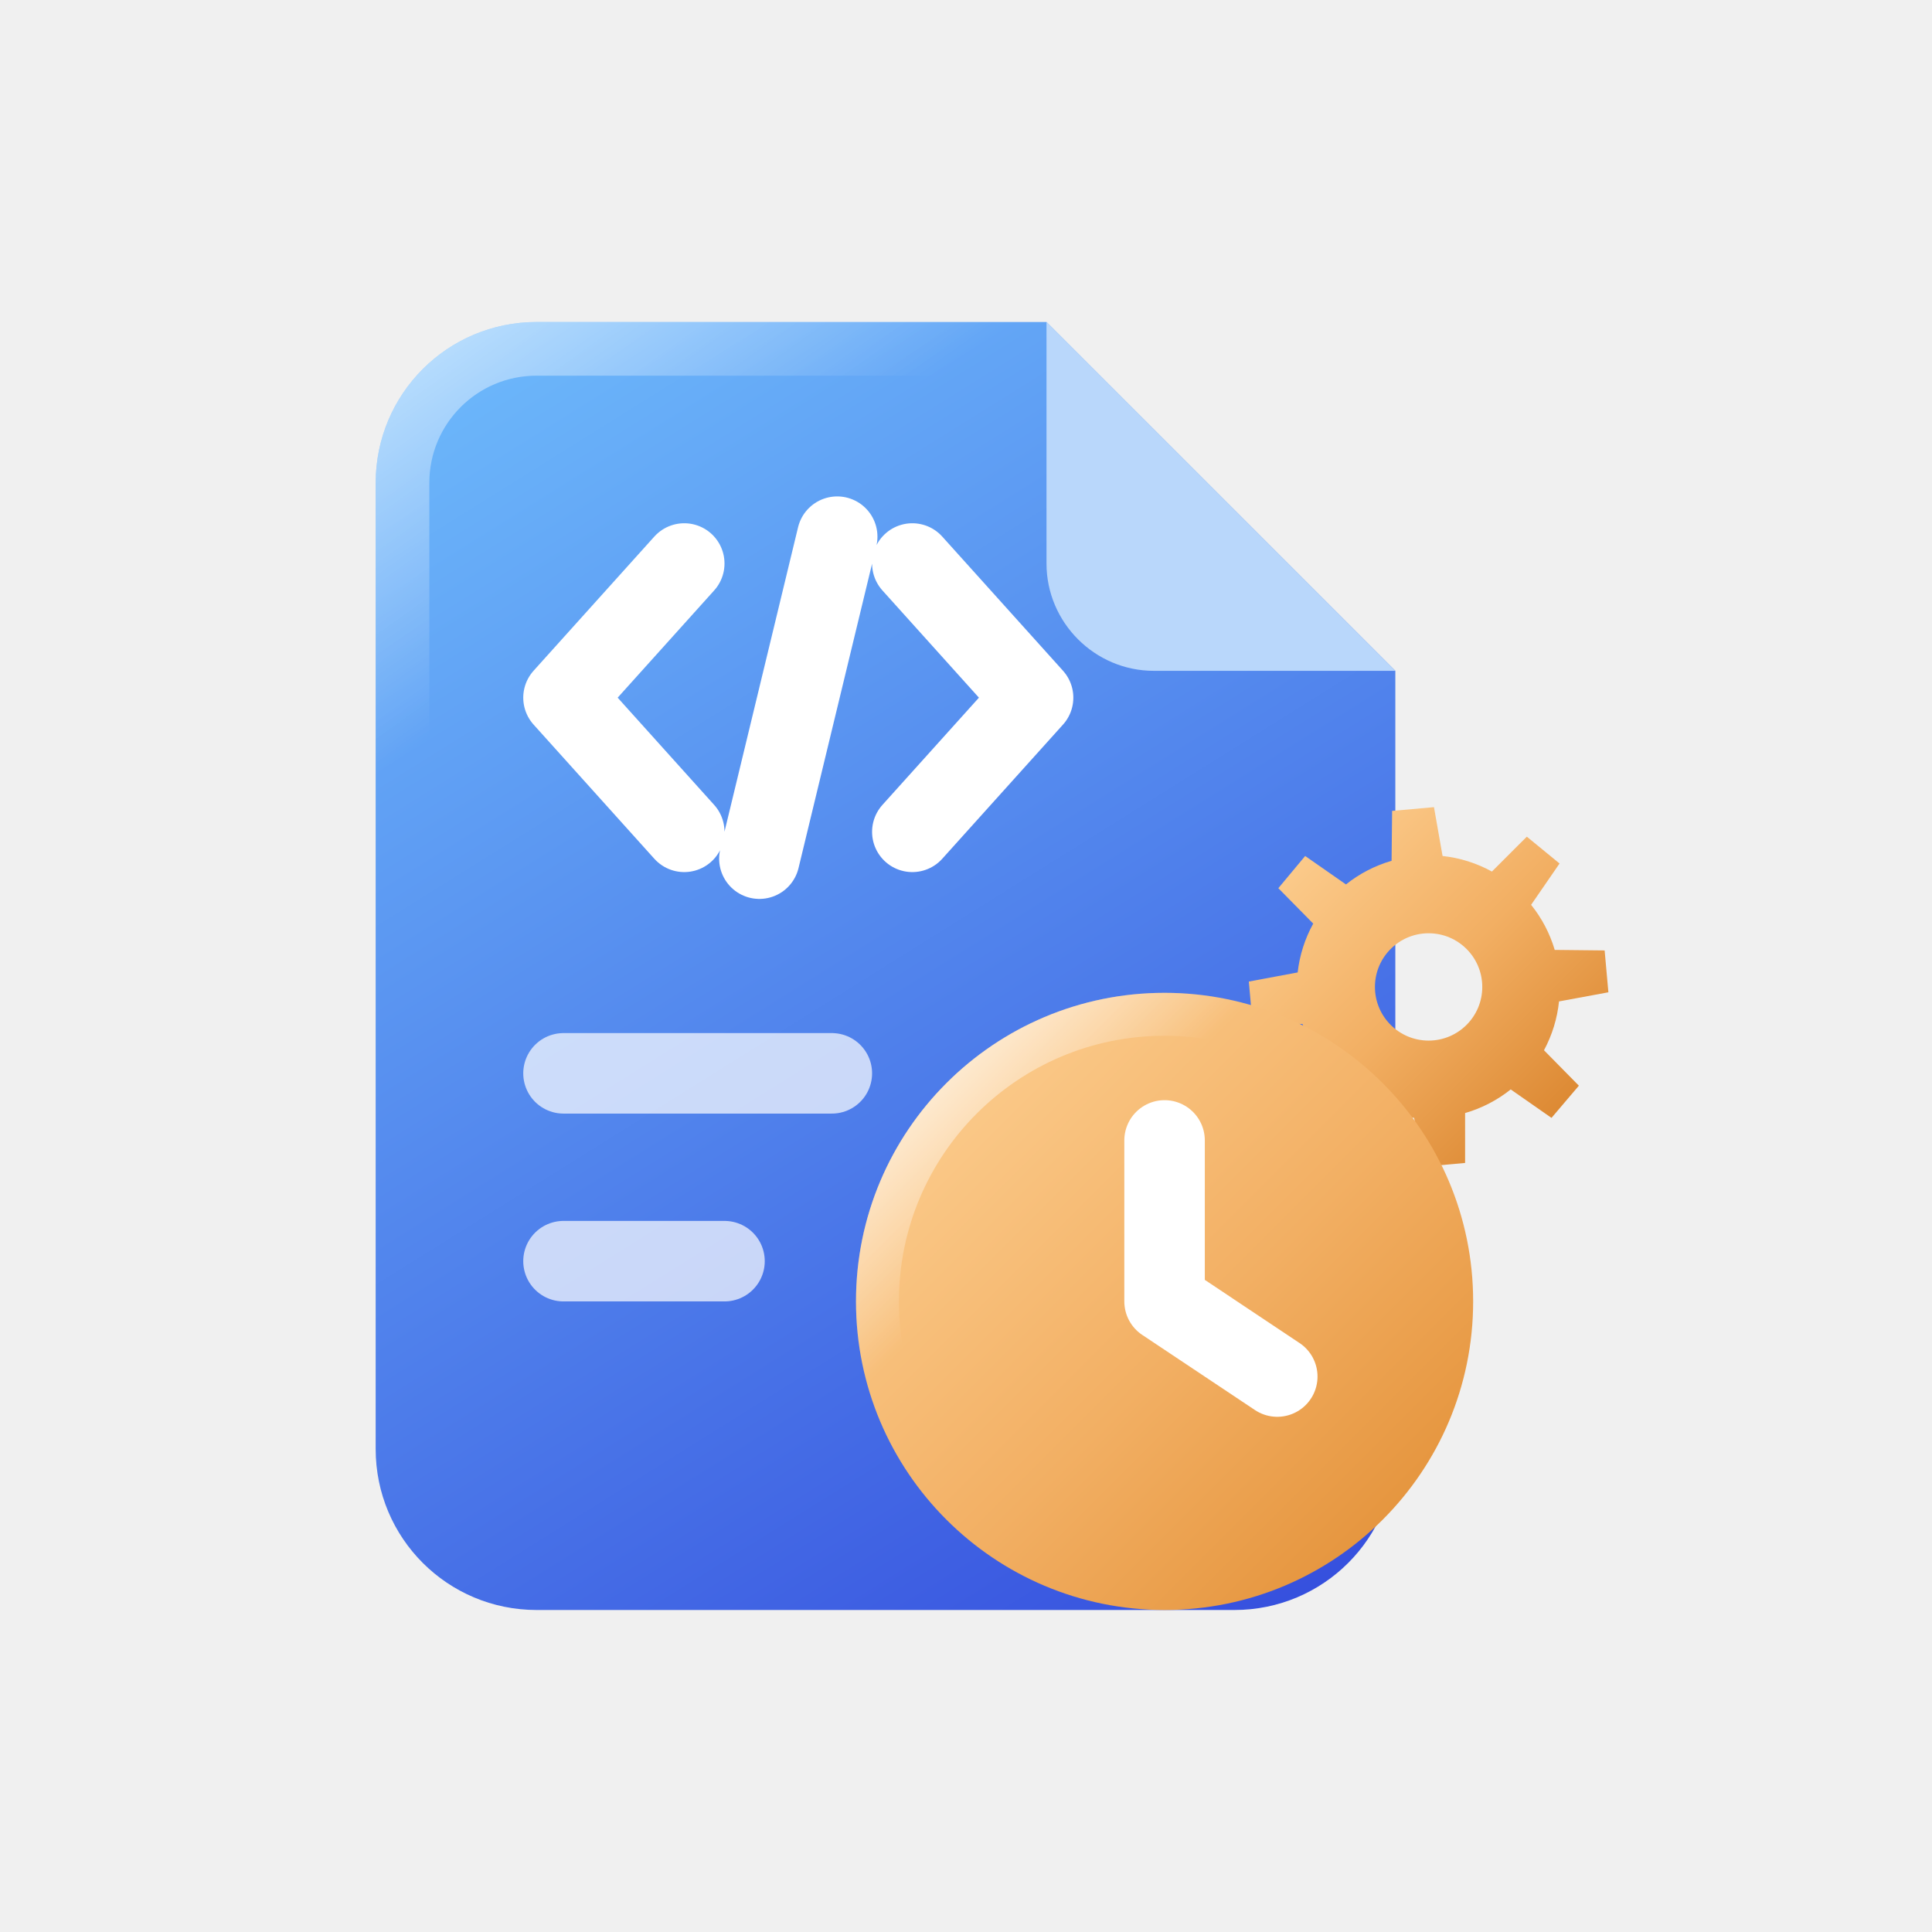
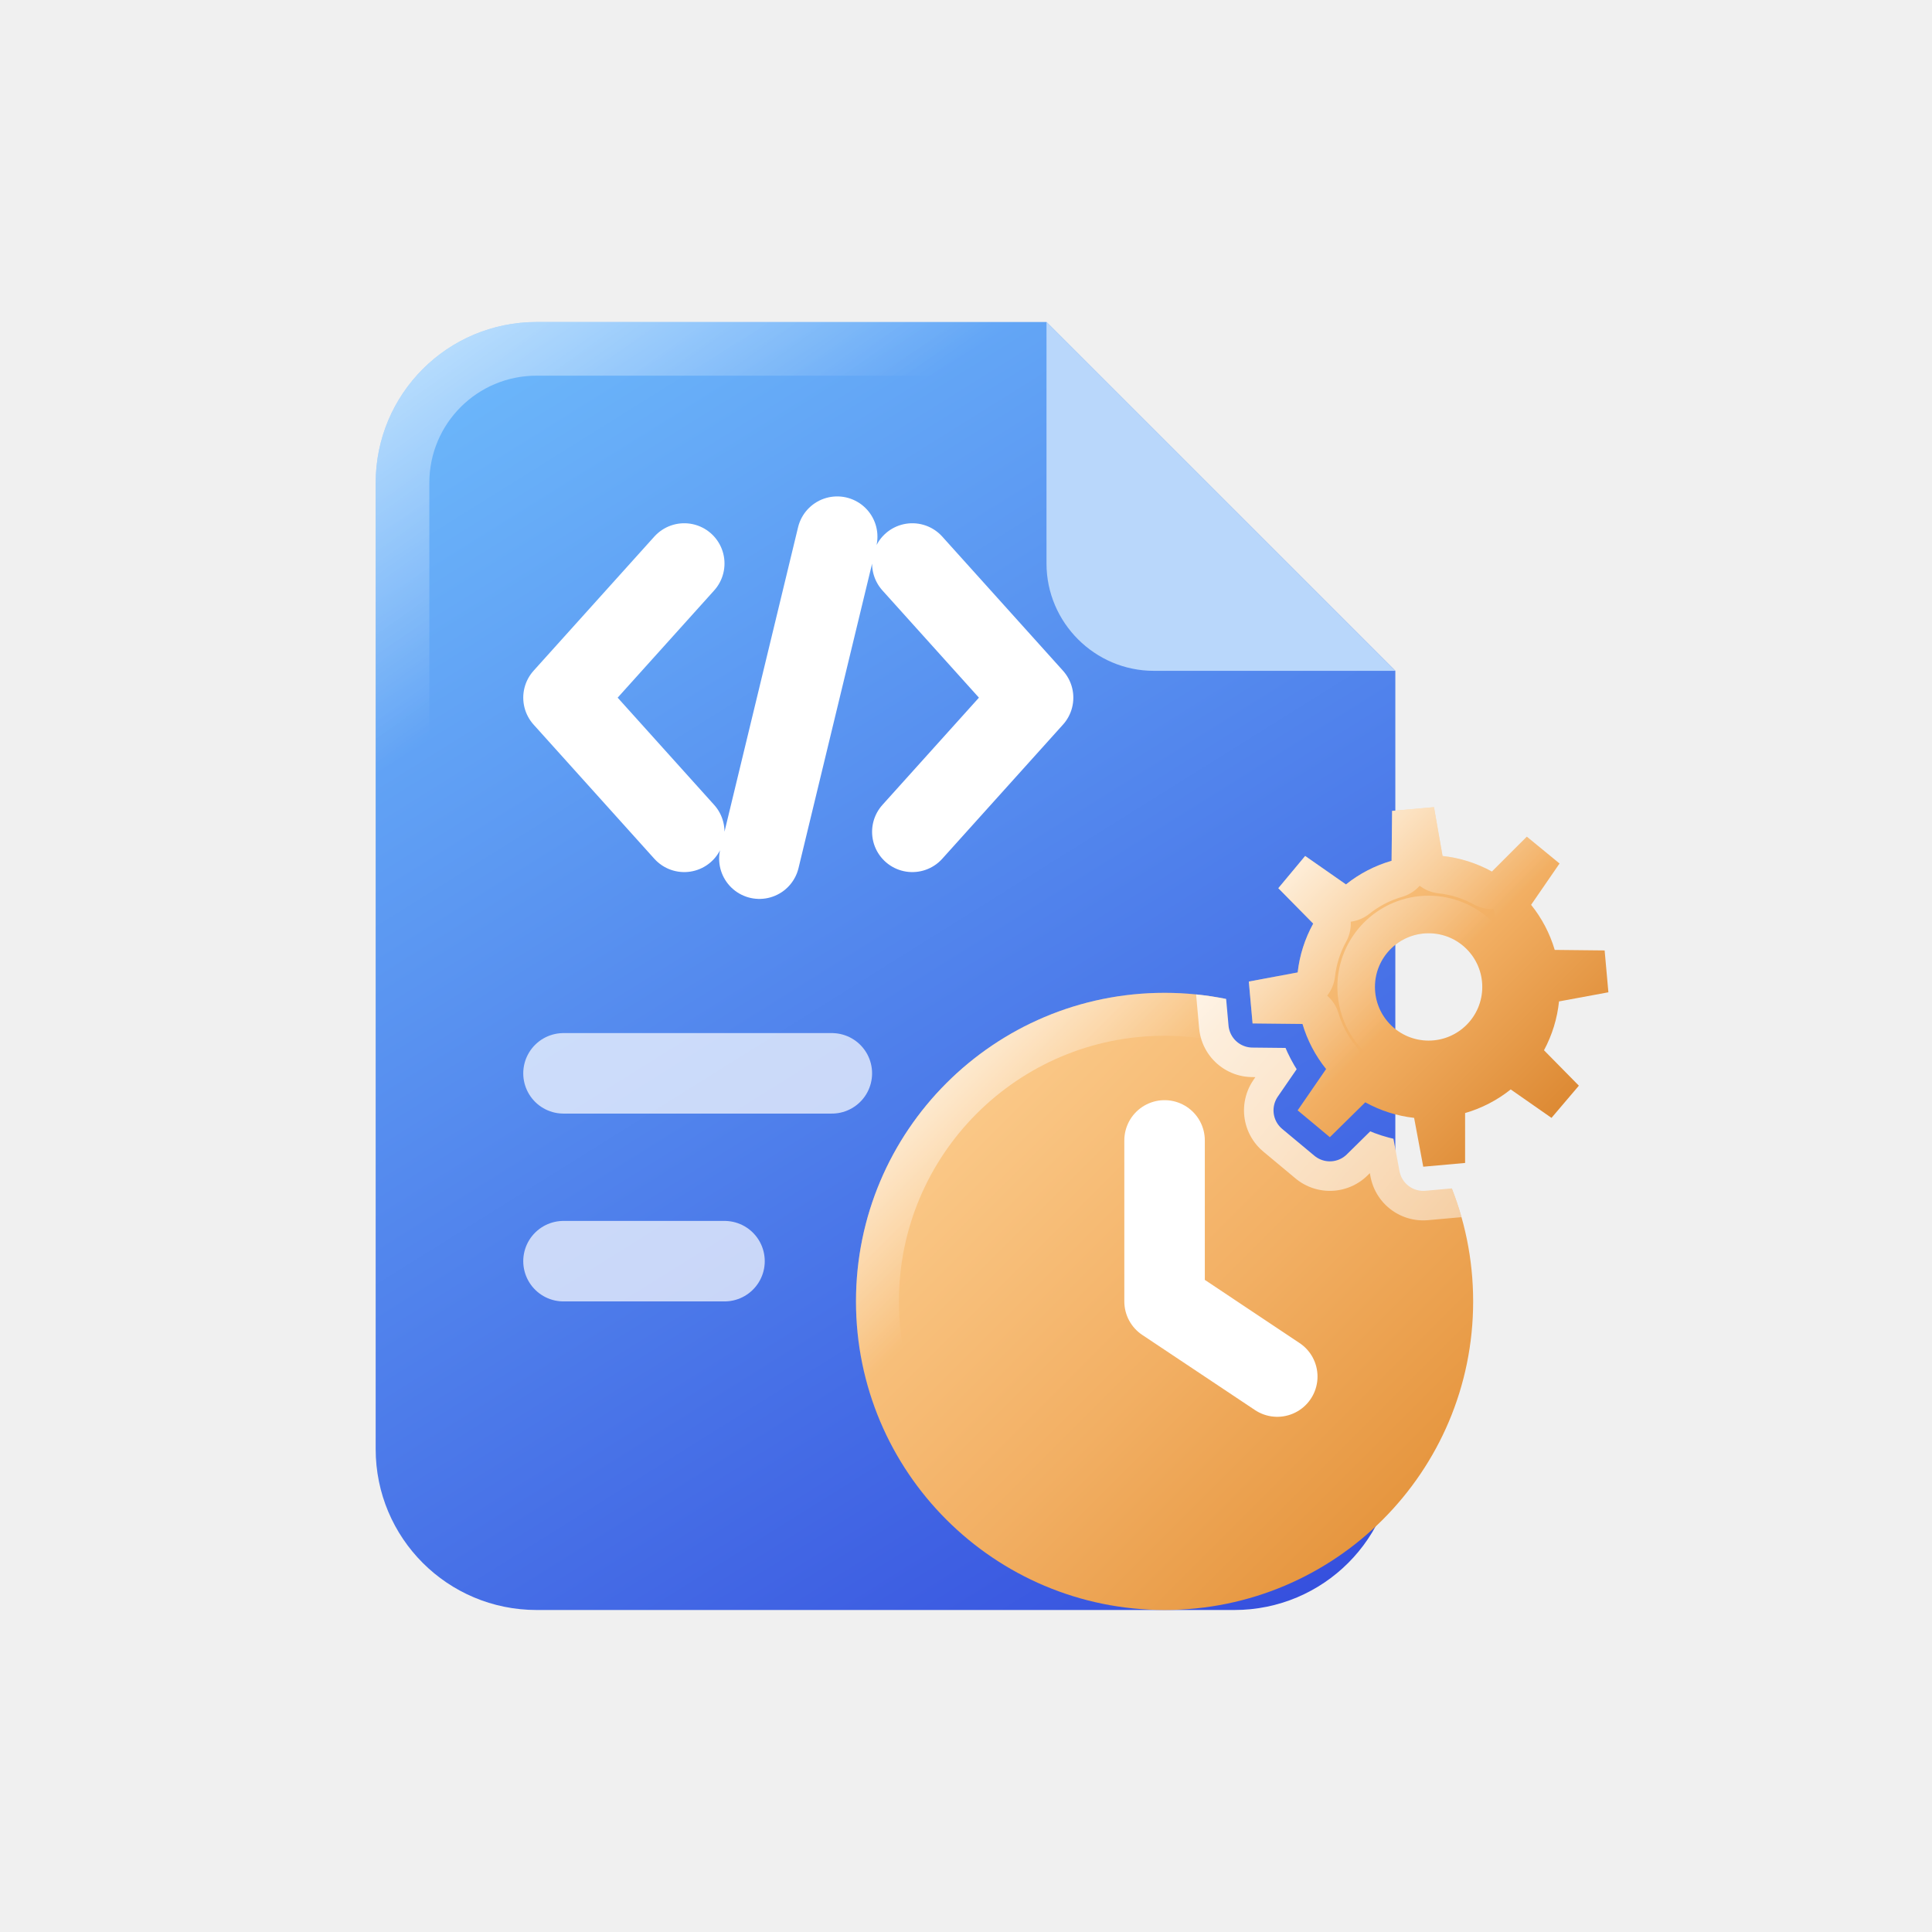
<svg xmlns="http://www.w3.org/2000/svg" width="36" height="36" viewBox="0 0 36 36" fill="none">
  <path d="M10 6H19.5L26 12.5V27C26 28.66 24.66 30 23 30H10C8.34 30 7 28.66 7 27V9C7 7.34 8.34 6 10 6Z" fill="url(#automations-page)" />
  <clipPath id="automations-page-clip">
    <path d="M10 6H19.5L26 12.5V27C26 28.66 24.66 30 23 30H10C8.34 30 7 28.66 7 27V9C7 7.34 8.34 6 10 6Z" />
  </clipPath>
  <path d="M10 6H19.5L26 12.5V27C26 28.66 24.66 30 23 30H10C8.34 30 7 28.66 7 27V9C7 7.34 8.34 6 10 6Z" stroke="url(#automations-page-rim)" stroke-width="2" clip-path="url(#automations-page-clip)" />
  <path d="M19.5 6V10.5C19.5 11.6 20.4 12.5 21.5 12.5H26Z" fill="#B9D7FB" />
  <path d="M12.75 10.5L10.5 13L12.75 15.5M17 10.5L19.25 13L17 15.5M15.6 10L14.15 16" stroke="#FFFFFF" stroke-width="1.5" stroke-linecap="round" stroke-linejoin="round" />
  <path d="M10.5 20H15.5M10.5 23.5H13.5" stroke="#FFFFFF" stroke-opacity="0.7" stroke-width="1.5" stroke-linecap="round" />
+   <mask id="automations-dent" maskUnits="userSpaceOnUse" x="0" y="0" width="36" height="36">
+     <rect width="36" height="36" fill="#FFFFFF" />
+     <path d="M25.44 20.54L24.78 21.19L24.18 20.69L24.71 19.92A2.45 2.45 0 0 1 24.27 19.08L23.34 19.07L23.27 18.29L24.18 18.12A2.45 2.45 0 0 1 24.47 17.21L23.82 16.55L24.32 15.95L25.08 16.48A2.45 2.45 0 0 1 25.93 16.04L25.94 15.11L26.72 15.04L26.88 15.95A2.45 2.45 0 0 1 27.8 16.24L28.45 15.59L29.06 16.09L28.53 16.86A2.45 2.45 0 0 1 28.97 17.7L29.9 17.71L29.97 18.49L29.05 18.66A2.45 2.45 0 0 1 28.77 19.57L29.42 20.23L28.91 20.83L28.15 20.3A2.45 2.45 0 0 1 27.3 20.74L27.3 21.67L26.52 21.74L26.35 20.83A2.45 2.45 0 0 1 25.44 20.54Z" fill="#000000" stroke="#000000" stroke-width="0.9" stroke-linejoin="round" />
+   </mask>
+   <clipPath id="automations-clock-clip">
+     <circle cx="21.7" cy="24.25" r="5.75" />
+   </clipPath>
+   <g mask="url(#automations-dent)">
+     <circle cx="21.7" cy="24.25" r="5.75" fill="url(#automations-clock)" />
+     <circle cx="21.7" cy="24.25" r="5.35" stroke="url(#automations-clock-rim)" stroke-width="0.8" />
+     <path d="M25.44 20.54L24.78 21.19L24.18 20.69L24.71 19.92A2.45 2.45 0 0 1 24.27 19.08L23.34 19.07L23.27 18.29L24.18 18.12A2.45 2.45 0 0 1 24.47 17.21L23.82 16.55L24.32 15.95L25.08 16.48A2.45 2.45 0 0 1 25.93 16.04L25.94 15.11L26.72 15.04L26.88 15.95A2.45 2.45 0 0 1 27.8 16.24L28.45 15.59L29.06 16.09L28.53 16.86A2.45 2.45 0 0 1 28.97 17.7L29.9 17.71L29.97 18.49L29.05 18.66A2.45 2.45 0 0 1 28.77 19.57L29.42 20.23L28.91 20.83L28.15 20.3A2.45 2.45 0 0 1 27.3 20.74L27.3 21.67L26.52 21.74L26.35 20.83A2.45 2.45 0 0 1 25.44 20.54Z" stroke="url(#automations-dent-lip)" stroke-width="2.0" stroke-linejoin="round" clip-path="url(#automations-clock-clip)" />
+   </g>
+   <path d="M21.7 21.25V24.25L23.80 25.65" stroke="#FFFFFF" stroke-width="1.5" stroke-linecap="round" stroke-linejoin="round" />
  <path d="M25.44 20.54L24.78 21.19L24.18 20.69L24.71 19.92A2.45 2.45 0 0 1 24.27 19.08L23.34 19.07L23.27 18.29L24.18 18.12A2.45 2.45 0 0 1 24.47 17.21L23.82 16.55L24.32 15.95L25.08 16.48A2.45 2.45 0 0 1 25.93 16.04L25.94 15.11L26.72 15.04L26.88 15.95A2.45 2.45 0 0 1 27.8 16.24L28.45 15.59L29.06 16.09L28.53 16.86A2.45 2.45 0 0 1 28.97 17.7L29.9 17.71L29.97 18.49L29.05 18.66A2.45 2.45 0 0 1 28.77 19.57L29.42 20.23L28.91 20.83L28.15 20.3A2.45 2.45 0 0 1 27.3 20.74L27.3 21.67L26.52 21.74L26.35 20.83A2.45 2.45 0 0 1 25.44 20.54ZM25.62 18.39a1 1 0 1 0 2 0a1 1 0 1 0 -2 0Z" fill-rule="evenodd" fill="url(#automations-gear)" />
-   <circle cx="21.7" cy="24.25" r="5.75" fill="url(#automations-clock)" />
-   <circle cx="21.7" cy="24.25" r="5.35" stroke="url(#automations-clock-rim)" stroke-width="0.8" />
-   <path d="M21.7 21.25V24.25L23.80 25.65" stroke="#FFFFFF" stroke-width="1.5" stroke-linecap="round" stroke-linejoin="round" />
+   <clipPath id="automations-gear-clip">
+     <path d="M25.44 20.54L24.78 21.19L24.18 20.69L24.71 19.92A2.45 2.45 0 0 1 24.27 19.08L23.34 19.07L23.27 18.29L24.18 18.12A2.45 2.45 0 0 1 24.47 17.21L23.82 16.55L24.32 15.95L25.08 16.48A2.45 2.45 0 0 1 25.93 16.04L25.94 15.11L26.72 15.04L26.88 15.95A2.45 2.45 0 0 1 27.8 16.24L28.45 15.59L29.06 16.09L28.53 16.86A2.45 2.45 0 0 1 28.97 17.7L29.9 17.71L29.97 18.49L29.05 18.66A2.45 2.45 0 0 1 28.77 19.57L29.42 20.23L28.91 20.83L28.15 20.3A2.45 2.45 0 0 1 27.3 20.74L27.3 21.67L26.52 21.74L26.35 20.83A2.45 2.45 0 0 1 25.44 20.54ZM25.62 18.39a1 1 0 1 0 2 0a1 1 0 1 0 -2 0Z" clip-rule="evenodd" />
+   </clipPath>
+   <path d="M25.44 20.54L24.78 21.19L24.18 20.69L24.71 19.92A2.45 2.45 0 0 1 24.27 19.08L23.34 19.07L23.27 18.29L24.18 18.12A2.45 2.45 0 0 1 24.47 17.21L23.82 16.55L24.32 15.95L25.08 16.48A2.45 2.45 0 0 1 25.93 16.04L25.94 15.11L26.72 15.04L26.88 15.95A2.45 2.45 0 0 1 27.8 16.24L28.45 15.59L29.06 16.09L28.53 16.86A2.45 2.45 0 0 1 28.97 17.7L29.9 17.71L29.97 18.49L29.05 18.66A2.45 2.45 0 0 1 28.77 19.57L29.42 20.23L28.91 20.83L28.15 20.3A2.45 2.45 0 0 1 27.3 20.74L27.3 21.67L26.52 21.74L26.35 20.83A2.45 2.45 0 0 1 25.44 20.54ZM25.62 18.39a1 1 0 1 0 2 0a1 1 0 1 0 -2 0Z" stroke="url(#automations-gear-rim)" stroke-width="1.4" stroke-linejoin="round" clip-path="url(#automations-gear-clip)" />
  <defs>
    <linearGradient id="automations-page" x1="9" y1="6" x2="24" y2="30" gradientUnits="userSpaceOnUse">
      <stop stop-color="#6DB9FB" />
      <stop offset="1" stop-color="#3650DE" />
    </linearGradient>
    <linearGradient id="automations-page-rim" x1="7" y1="6" x2="17" y2="20" gradientUnits="userSpaceOnUse">
      <stop stop-color="#FFFFFF" stop-opacity="0.6" />
      <stop offset="0.4" stop-color="#FFFFFF" stop-opacity="0" />
    </linearGradient>
    <linearGradient id="automations-clock" x1="15.95" y1="18.50" x2="27.45" y2="30.00" gradientUnits="userSpaceOnUse">
      <stop stop-color="#FFD59A" />
      <stop offset="0.55" stop-color="#F2AF63" />
      <stop offset="1" stop-color="#E08A2E" />
    </linearGradient>
    <linearGradient id="automations-clock-rim" x1="16.35" y1="18.90" x2="23.70" y2="26.25" gradientUnits="userSpaceOnUse">
      <stop stop-color="#FFFFFF" stop-opacity="0.95" />
      <stop offset="0.45" stop-color="#FFFFFF" stop-opacity="0" />
    </linearGradient>
    <linearGradient id="automations-gear" x1="23.27" y1="15.04" x2="29.97" y2="21.74" gradientUnits="userSpaceOnUse">
      <stop stop-color="#FFD59A" />
      <stop offset="0.5" stop-color="#F2AF63" />
      <stop offset="1" stop-color="#D47A20" />
    </linearGradient>
+     <linearGradient id="automations-gear-rim" x1="23.27" y1="15.04" x2="26.62" y2="18.39" gradientUnits="userSpaceOnUse">
+       <stop stop-color="#FFFFFF" stop-opacity="0.95" />
+       <stop offset="1" stop-color="#FFFFFF" stop-opacity="0" />
+     </linearGradient>
+     <linearGradient id="automations-dent-lip" x1="17" y1="19" x2="27" y2="27" gradientUnits="userSpaceOnUse">
+       <stop stop-color="#FFFFFF" stop-opacity="0.95" />
+       <stop offset="1" stop-color="#FFFFFF" stop-opacity="0.35" />
+     </linearGradient>
  </defs>
</svg>
